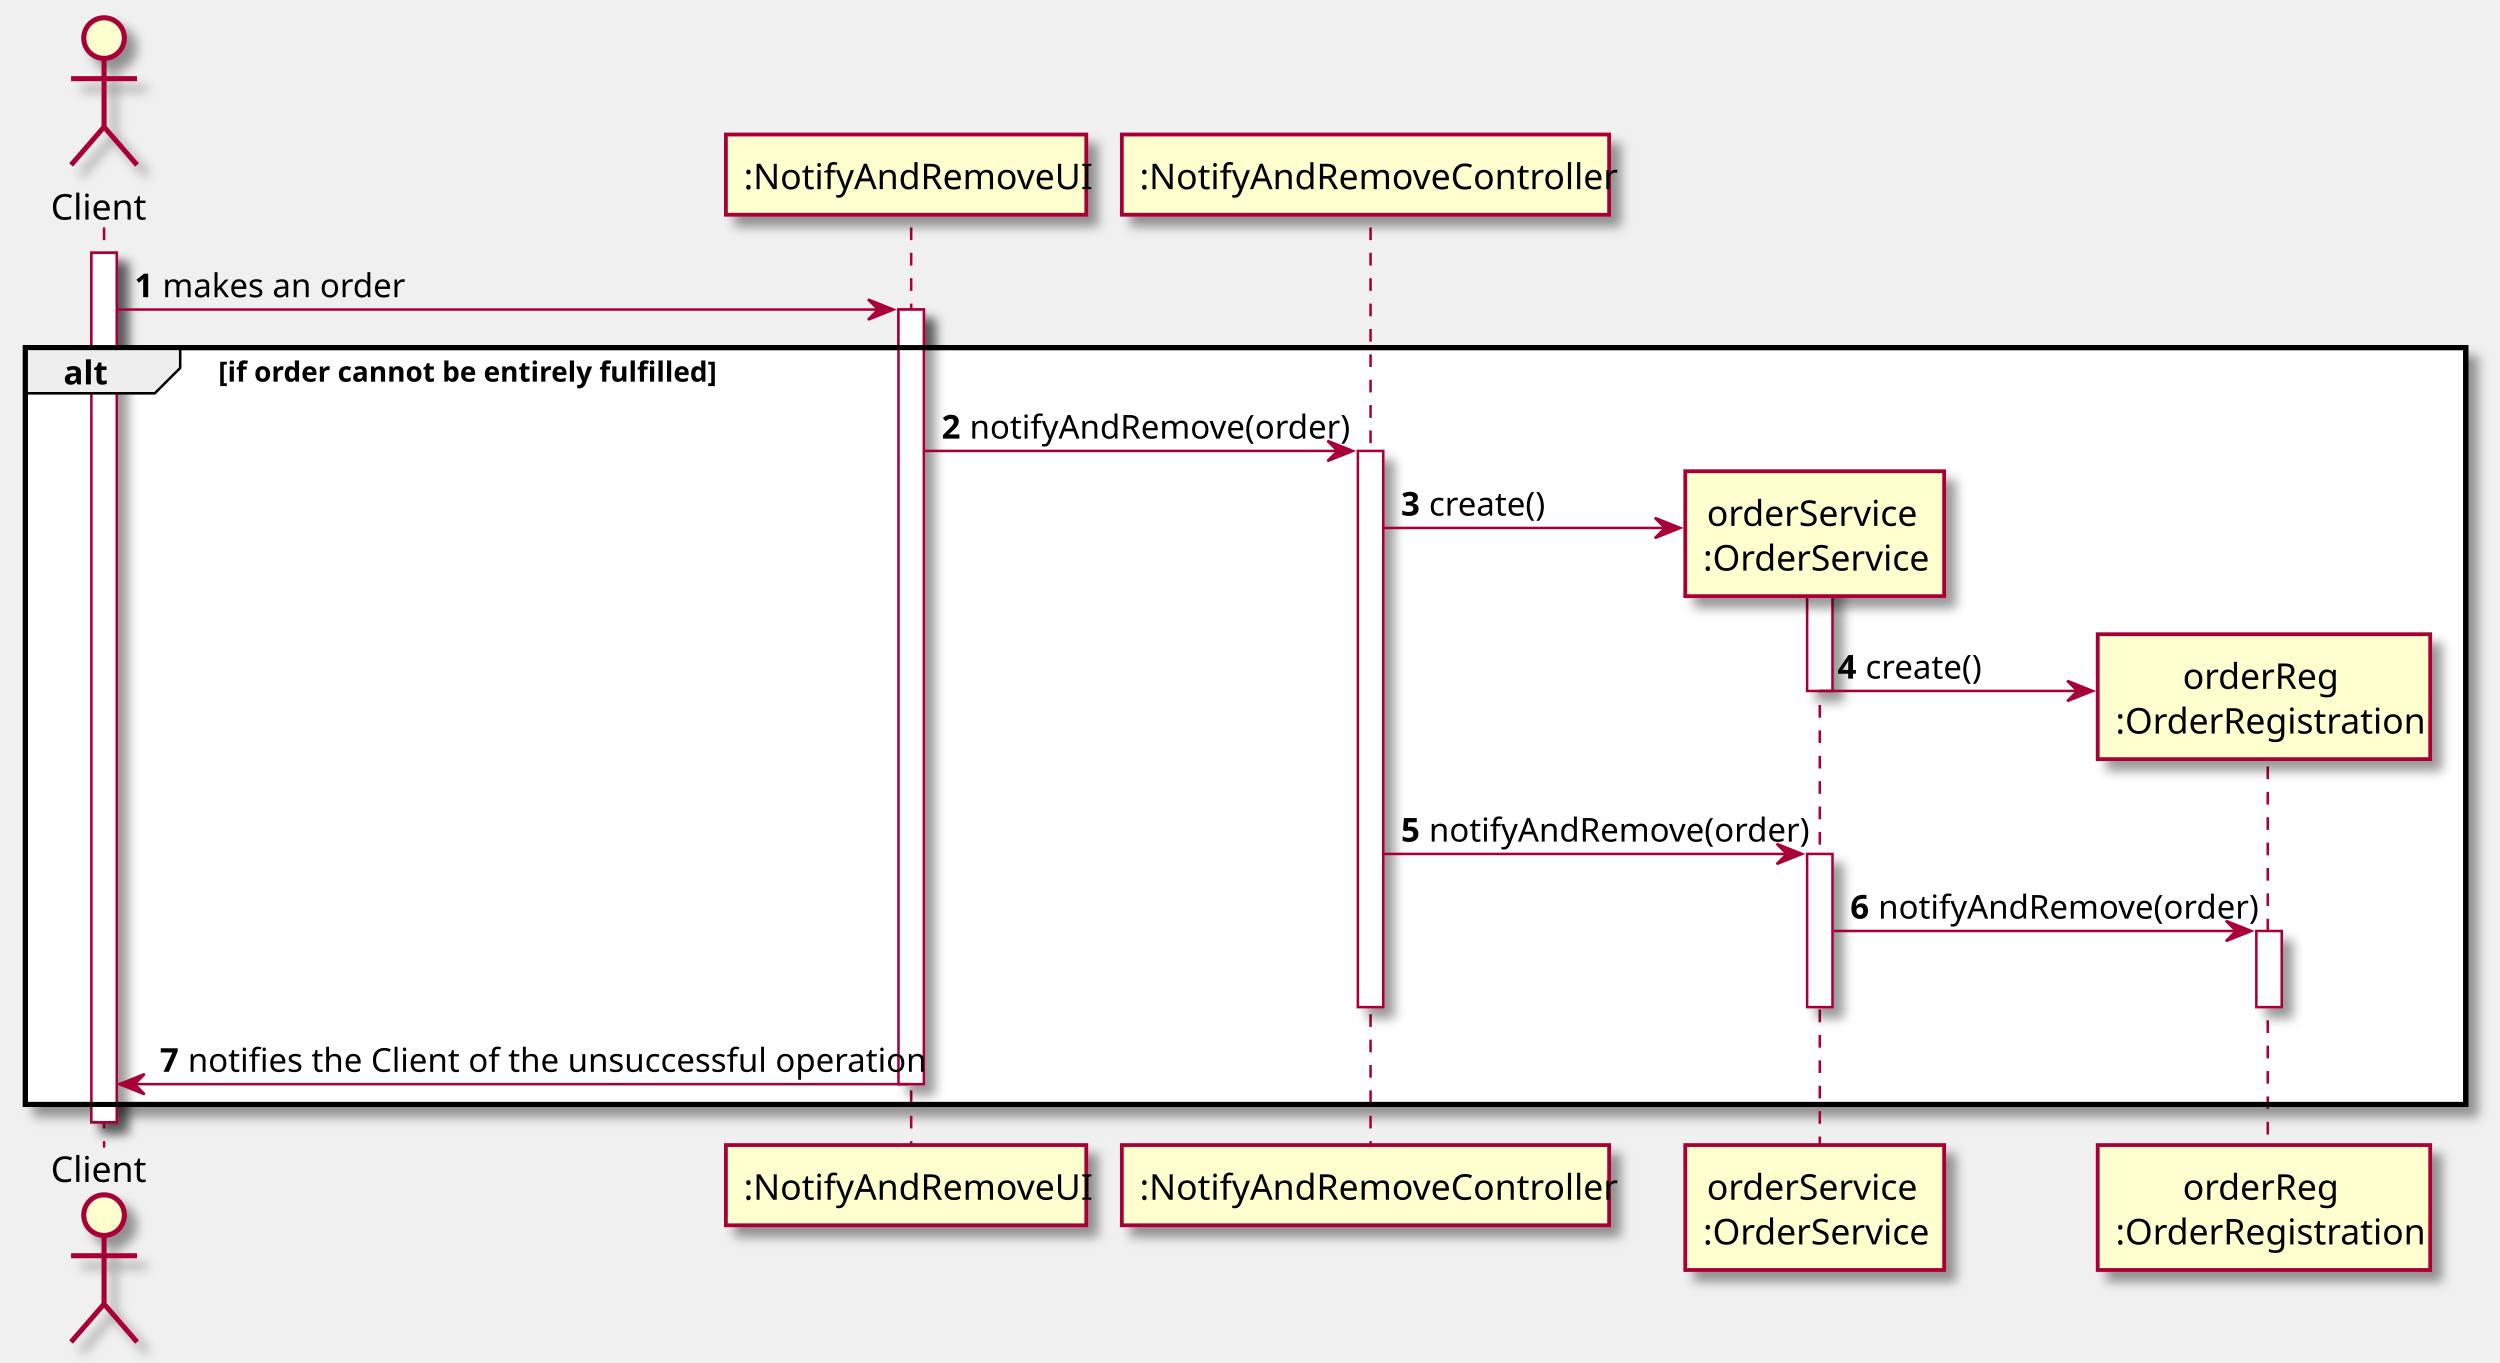
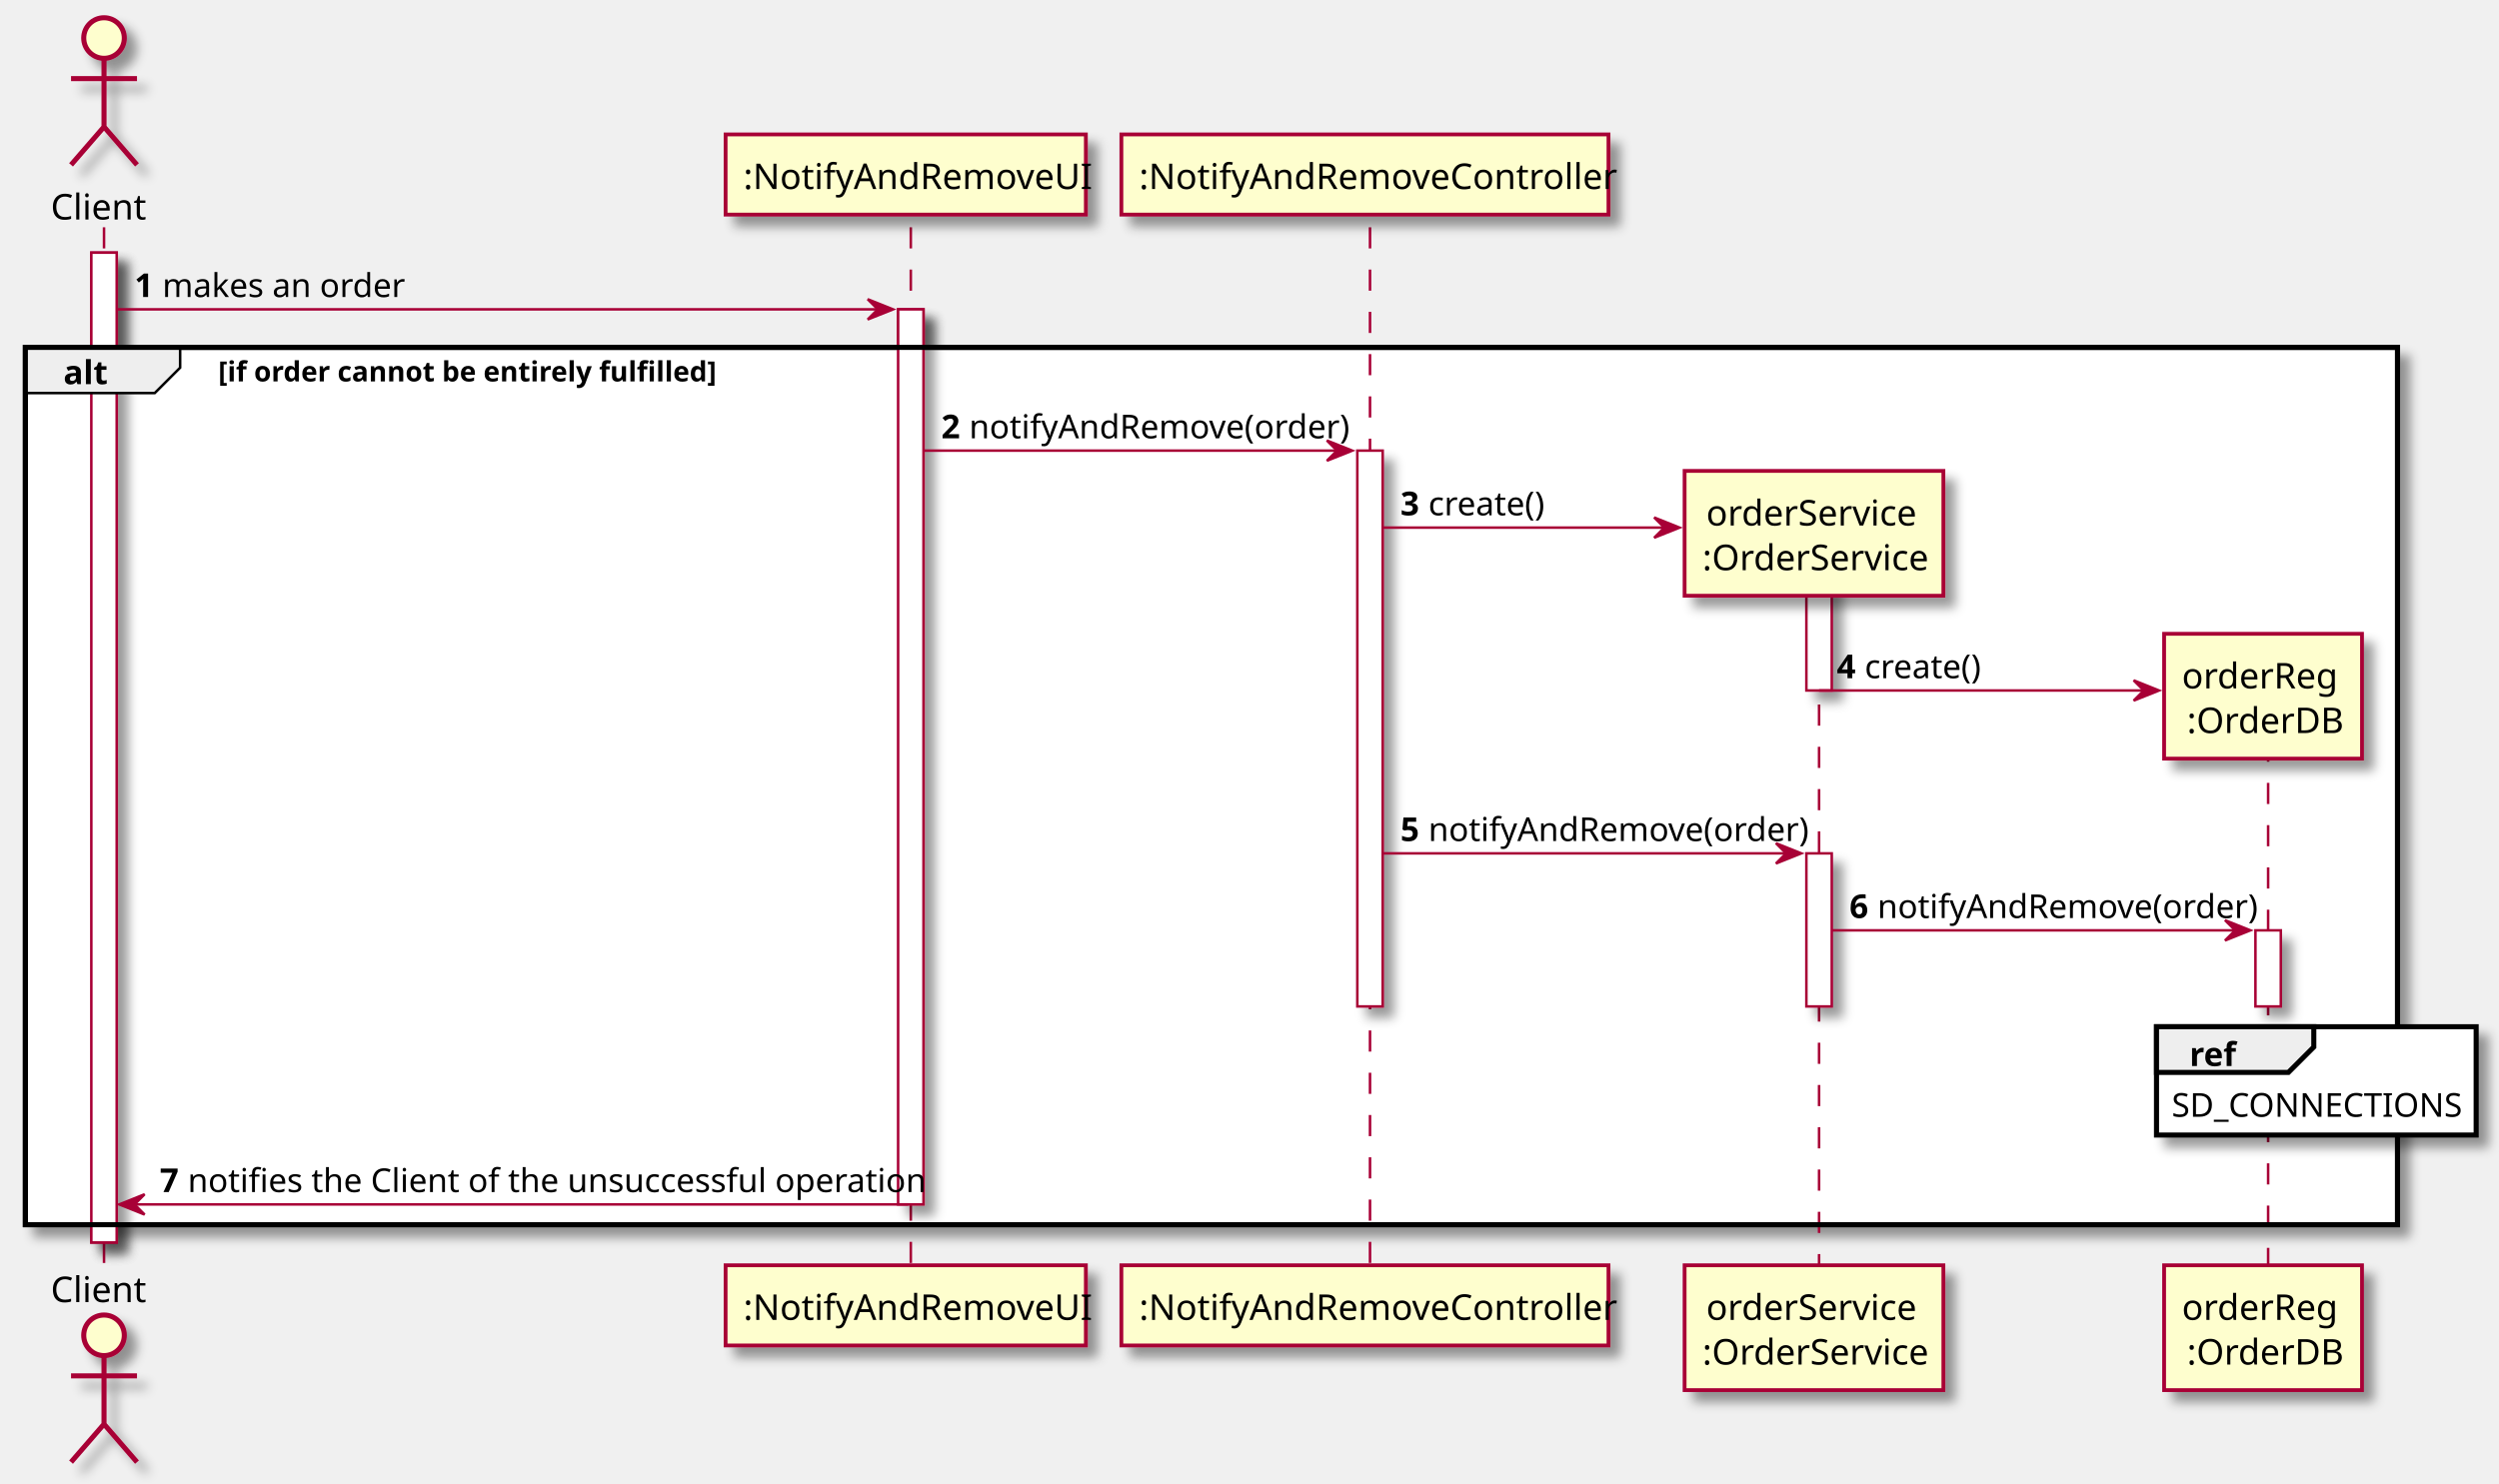
- <svg xmlns="http://www.w3.org/2000/svg" contentScriptType="application/ecmascript" contentStyleType="text/css" height="537px" preserveAspectRatio="none" style="width:985px;height:537px;" version="1.1" viewBox="0 0 985 537" width="985px" zoomAndPan="magnify">
+ <svg xmlns="http://www.w3.org/2000/svg" contentScriptType="application/ecmascript" contentStyleType="text/css" height="351px" preserveAspectRatio="none" style="width:591px;height:351px;" version="1.1" viewBox="0 0 591 351" width="591px" zoomAndPan="magnify">
  <defs>
-     <filter height="300%" id="f1f8r34p9dxwm8" width="300%" x="-1" y="-1">
-       <feGaussianBlur result="blurOut" stdDeviation="2.0" />
+     <filter height="300%" id="f1ve9wajd4khcs" width="300%" x="-1" y="-1">
+       <feGaussianBlur result="blurOut" stdDeviation="1.2" />
      <feColorMatrix in="blurOut" result="blurOut2" type="matrix" values="0 0 0 0 0 0 0 0 0 0 0 0 0 0 0 0 0 0 .4 0" />
-       <feOffset dx="4.0" dy="4.0" in="blurOut2" result="blurOut3" />
+       <feOffset dx="2.4" dy="2.4" in="blurOut2" result="blurOut3" />
      <feBlend in="SourceGraphic" in2="blurOut3" mode="normal" />
    </filter>
  </defs>
  <g>
-     <rect fill="#FFFFFF" filter="url(#f1f8r34p9dxwm8)" height="342.547" style="stroke:#A80036;stroke-width:1.0;" width="10" x="36" y="99.609" />
-     <rect fill="#FFFFFF" filter="url(#f1f8r34p9dxwm8)" height="305.195" style="stroke:#A80036;stroke-width:1.0;" width="10" x="354" y="121.961" />
-     <rect fill="#FFFFFF" filter="url(#f1f8r34p9dxwm8)" height="219.141" style="stroke:#A80036;stroke-width:1.0;" width="10" x="535" y="177.664" />
-     <rect fill="#FFFFFF" filter="url(#f1f8r34p9dxwm8)" height="54.219" style="stroke:#A80036;stroke-width:1.0;" width="10" x="712" y="218.016" />
-     <rect fill="#FFFFFF" filter="url(#f1f8r34p9dxwm8)" height="60.352" style="stroke:#A80036;stroke-width:1.0;" width="10" x="712" y="336.453" />
-     <rect fill="#FFFFFF" filter="url(#f1f8r34p9dxwm8)" height="30" style="stroke:#A80036;stroke-width:1.0;" width="10" x="889" y="366.805" />
-     <rect fill="#FFFFFF" filter="url(#f1f8r34p9dxwm8)" height="298.195" style="stroke:#000000;stroke-width:2.0;" width="961.5" x="10" y="136.961" />
-     <line style="stroke:#A80036;stroke-width:1.0;stroke-dasharray:5.0,5.0;" x1="41" x2="41" y1="89.609" y2="452.156" />
-     <line style="stroke:#A80036;stroke-width:1.0;stroke-dasharray:5.0,5.0;" x1="359" x2="359" y1="89.609" y2="452.156" />
-     <line style="stroke:#A80036;stroke-width:1.0;stroke-dasharray:5.0,5.0;" x1="540" x2="540" y1="89.609" y2="452.156" />
-     <line style="stroke:#A80036;stroke-width:1.0;stroke-dasharray:5.0,5.0;" x1="717" x2="717" y1="227.773" y2="452.156" />
-     <line style="stroke:#A80036;stroke-width:1.0;stroke-dasharray:5.0,5.0;" x1="893.5" x2="893.5" y1="291.992" y2="452.156" />
-     <text fill="#000000" font-family="sans-serif" font-size="14" lengthAdjust="spacing" textLength="36" x="20" y="86.533">Client</text>
-     <ellipse cx="41" cy="15" fill="#FEFECE" filter="url(#f1f8r34p9dxwm8)" rx="8" ry="8" style="stroke:#A80036;stroke-width:2.0;" />
-     <path d="M41,23 L41,50 M28,31 L54,31 M41,50 L28,65 M41,50 L54,65 " fill="none" filter="url(#f1f8r34p9dxwm8)" style="stroke:#A80036;stroke-width:2.0;" />
-     <text fill="#000000" font-family="sans-serif" font-size="14" lengthAdjust="spacing" textLength="36" x="20" y="465.69">Client</text>
-     <ellipse cx="41" cy="478.766" fill="#FEFECE" filter="url(#f1f8r34p9dxwm8)" rx="8" ry="8" style="stroke:#A80036;stroke-width:2.0;" />
-     <path d="M41,486.766 L41,513.766 M28,494.766 L54,494.766 M41,513.766 L28,528.766 M41,513.766 L54,528.766 " fill="none" filter="url(#f1f8r34p9dxwm8)" style="stroke:#A80036;stroke-width:2.0;" />
-     <rect fill="#FEFECE" filter="url(#f1f8r34p9dxwm8)" height="31.609" style="stroke:#A80036;stroke-width:1.5;" width="142" x="286" y="53" />
-     <text fill="#000000" font-family="sans-serif" font-size="14" lengthAdjust="spacing" textLength="128" x="293" y="74.533">:NotifyAndRemoveUI</text>
-     <rect fill="#FEFECE" filter="url(#f1f8r34p9dxwm8)" height="31.609" style="stroke:#A80036;stroke-width:1.5;" width="142" x="286" y="451.156" />
-     <text fill="#000000" font-family="sans-serif" font-size="14" lengthAdjust="spacing" textLength="128" x="293" y="472.69">:NotifyAndRemoveUI</text>
-     <rect fill="#FEFECE" filter="url(#f1f8r34p9dxwm8)" height="31.609" style="stroke:#A80036;stroke-width:1.5;" width="192" x="442" y="53" />
-     <text fill="#000000" font-family="sans-serif" font-size="14" lengthAdjust="spacing" textLength="178" x="449" y="74.533">:NotifyAndRemoveController</text>
-     <rect fill="#FEFECE" filter="url(#f1f8r34p9dxwm8)" height="31.609" style="stroke:#A80036;stroke-width:1.5;" width="192" x="442" y="451.156" />
-     <text fill="#000000" font-family="sans-serif" font-size="14" lengthAdjust="spacing" textLength="178" x="449" y="472.69">:NotifyAndRemoveController</text>
-     <rect fill="#FEFECE" filter="url(#f1f8r34p9dxwm8)" height="49.219" style="stroke:#A80036;stroke-width:1.5;" width="102" x="664" y="451.156" />
-     <text fill="#000000" font-family="sans-serif" font-size="14" lengthAdjust="spacing" textLength="81" x="672.5" y="472.69">orderService</text>
-     <text fill="#000000" font-family="sans-serif" font-size="14" lengthAdjust="spacing" textLength="88" x="671" y="490.299">:OrderService</text>
-     <rect fill="#FEFECE" filter="url(#f1f8r34p9dxwm8)" height="49.219" style="stroke:#A80036;stroke-width:1.5;" width="131" x="826.5" y="451.156" />
-     <text fill="#000000" font-family="sans-serif" font-size="14" lengthAdjust="spacing" textLength="60" x="860" y="472.69">orderReg</text>
-     <text fill="#000000" font-family="sans-serif" font-size="14" lengthAdjust="spacing" textLength="117" x="833.5" y="490.299">:OrderRegistration</text>
-     <rect fill="#FFFFFF" filter="url(#f1f8r34p9dxwm8)" height="342.547" style="stroke:#A80036;stroke-width:1.0;" width="10" x="36" y="99.609" />
-     <rect fill="#FFFFFF" filter="url(#f1f8r34p9dxwm8)" height="305.195" style="stroke:#A80036;stroke-width:1.0;" width="10" x="354" y="121.961" />
-     <rect fill="#FFFFFF" filter="url(#f1f8r34p9dxwm8)" height="219.141" style="stroke:#A80036;stroke-width:1.0;" width="10" x="535" y="177.664" />
-     <rect fill="#FFFFFF" filter="url(#f1f8r34p9dxwm8)" height="54.219" style="stroke:#A80036;stroke-width:1.0;" width="10" x="712" y="218.016" />
-     <rect fill="#FFFFFF" filter="url(#f1f8r34p9dxwm8)" height="60.352" style="stroke:#A80036;stroke-width:1.0;" width="10" x="712" y="336.453" />
-     <rect fill="#FFFFFF" filter="url(#f1f8r34p9dxwm8)" height="30" style="stroke:#A80036;stroke-width:1.0;" width="10" x="889" y="366.805" />
-     <polygon fill="#A80036" points="342,117.961,352,121.961,342,125.961,346,121.961" style="stroke:#A80036;stroke-width:1.0;" />
-     <line style="stroke:#A80036;stroke-width:1.0;" x1="46" x2="348" y1="121.961" y2="121.961" />
-     <text fill="#000000" font-family="sans-serif" font-size="13" font-weight="bold" lengthAdjust="spacing" textLength="7" x="53" y="117.105">1</text>
-     <text fill="#000000" font-family="sans-serif" font-size="13" lengthAdjust="spacing" textLength="90" x="64" y="117.105">makes an order</text>
-     <path d="M10,136.961 L71,136.961 L71,144.961 L61,154.961 L10,154.961 L10,136.961 " fill="#EEEEEE" style="stroke:#000000;stroke-width:1.0;" />
-     <rect fill="none" height="298.195" style="stroke:#000000;stroke-width:2.0;" width="961.5" x="10" y="136.961" />
-     <text fill="#000000" font-family="sans-serif" font-size="13" font-weight="bold" lengthAdjust="spacing" textLength="16" x="25" y="151.456">alt</text>
-     <text fill="#000000" font-family="sans-serif" font-size="11" font-weight="bold" lengthAdjust="spacing" textLength="195" x="86" y="150.38">[if order cannot be entirely fulfilled]</text>
-     <polygon fill="#A80036" points="523,173.664,533,177.664,523,181.664,527,177.664" style="stroke:#A80036;stroke-width:1.0;" />
-     <line style="stroke:#A80036;stroke-width:1.0;" x1="364" x2="529" y1="177.664" y2="177.664" />
-     <text fill="#000000" font-family="sans-serif" font-size="13" font-weight="bold" lengthAdjust="spacing" textLength="7" x="371" y="172.808">2</text>
-     <text fill="#000000" font-family="sans-serif" font-size="13" lengthAdjust="spacing" textLength="137" x="382" y="172.808">notifyAndRemove(order)</text>
-     <polygon fill="#A80036" points="652,204.016,662,208.016,652,212.016,656,208.016" style="stroke:#A80036;stroke-width:1.0;" />
-     <line style="stroke:#A80036;stroke-width:1.0;" x1="545" x2="658" y1="208.016" y2="208.016" />
-     <text fill="#000000" font-family="sans-serif" font-size="13" font-weight="bold" lengthAdjust="spacing" textLength="7" x="552" y="203.159">3</text>
-     <text fill="#000000" font-family="sans-serif" font-size="13" lengthAdjust="spacing" textLength="44" x="563" y="203.159">create()</text>
-     <rect fill="#FEFECE" filter="url(#f1f8r34p9dxwm8)" height="49.219" style="stroke:#A80036;stroke-width:1.5;" width="102" x="664" y="185.664" />
-     <text fill="#000000" font-family="sans-serif" font-size="14" lengthAdjust="spacing" textLength="81" x="672.5" y="207.197">orderService</text>
-     <text fill="#000000" font-family="sans-serif" font-size="14" lengthAdjust="spacing" textLength="88" x="671" y="224.807">:OrderService</text>
-     <polygon fill="#A80036" points="814.5,268.234,824.5,272.234,814.5,276.234,818.5,272.234" style="stroke:#A80036;stroke-width:1.0;" />
-     <line style="stroke:#A80036;stroke-width:1.0;" x1="717" x2="820.5" y1="272.234" y2="272.234" />
-     <text fill="#000000" font-family="sans-serif" font-size="13" font-weight="bold" lengthAdjust="spacing" textLength="7" x="724" y="267.378">4</text>
-     <text fill="#000000" font-family="sans-serif" font-size="13" lengthAdjust="spacing" textLength="44" x="735" y="267.378">create()</text>
-     <rect fill="#FEFECE" filter="url(#f1f8r34p9dxwm8)" height="49.219" style="stroke:#A80036;stroke-width:1.5;" width="131" x="826.5" y="249.883" />
-     <text fill="#000000" font-family="sans-serif" font-size="14" lengthAdjust="spacing" textLength="60" x="860" y="271.416">orderReg</text>
-     <text fill="#000000" font-family="sans-serif" font-size="14" lengthAdjust="spacing" textLength="117" x="833.5" y="289.025">:OrderRegistration</text>
-     <polygon fill="#A80036" points="700,332.453,710,336.453,700,340.453,704,336.453" style="stroke:#A80036;stroke-width:1.0;" />
-     <line style="stroke:#A80036;stroke-width:1.0;" x1="545" x2="706" y1="336.453" y2="336.453" />
-     <text fill="#000000" font-family="sans-serif" font-size="13" font-weight="bold" lengthAdjust="spacing" textLength="7" x="552" y="331.597">5</text>
-     <text fill="#000000" font-family="sans-serif" font-size="13" lengthAdjust="spacing" textLength="137" x="563" y="331.597">notifyAndRemove(order)</text>
-     <polygon fill="#A80036" points="877,362.805,887,366.805,877,370.805,881,366.805" style="stroke:#A80036;stroke-width:1.0;" />
-     <line style="stroke:#A80036;stroke-width:1.0;" x1="722" x2="883" y1="366.805" y2="366.805" />
-     <text fill="#000000" font-family="sans-serif" font-size="13" font-weight="bold" lengthAdjust="spacing" textLength="7" x="729" y="361.948">6</text>
-     <text fill="#000000" font-family="sans-serif" font-size="13" lengthAdjust="spacing" textLength="137" x="740" y="361.948">notifyAndRemove(order)</text>
-     <polygon fill="#A80036" points="57,423.156,47,427.156,57,431.156,53,427.156" style="stroke:#A80036;stroke-width:1.0;" />
-     <line style="stroke:#A80036;stroke-width:1.0;" x1="51" x2="358" y1="427.156" y2="427.156" />
-     <text fill="#000000" font-family="sans-serif" font-size="13" font-weight="bold" lengthAdjust="spacing" textLength="7" x="63" y="422.3">7</text>
-     <text fill="#000000" font-family="sans-serif" font-size="13" lengthAdjust="spacing" textLength="273" x="74" y="422.3">notifies the Client of the unsuccessful operation</text>
+     <rect fill="#FFFFFF" filter="url(#f1ve9wajd4khcs)" height="234.15" style="stroke:#A80036;stroke-width:0.6;" width="6" x="21.6" y="59.766" />
+     <rect fill="#FFFFFF" filter="url(#f1ve9wajd4khcs)" height="211.739" style="stroke:#A80036;stroke-width:0.6;" width="6" x="212.4" y="73.177" />
+     <rect fill="#FFFFFF" filter="url(#f1ve9wajd4khcs)" height="131.484" style="stroke:#A80036;stroke-width:0.6;" width="6" x="321" y="106.598" />
+     <rect fill="#FFFFFF" filter="url(#f1ve9wajd4khcs)" height="32.531" style="stroke:#A80036;stroke-width:0.6;" width="6" x="427.2" y="130.809" />
+     <rect fill="#FFFFFF" filter="url(#f1ve9wajd4khcs)" height="36.211" style="stroke:#A80036;stroke-width:0.6;" width="6" x="427.2" y="201.872" />
+     <rect fill="#FFFFFF" filter="url(#f1ve9wajd4khcs)" height="18" style="stroke:#A80036;stroke-width:0.6;" width="6" x="533.4" y="220.083" />
+     <rect fill="#FFFFFF" filter="url(#f1ve9wajd4khcs)" height="207.539" style="stroke:#000000;stroke-width:1.2;" width="561" x="6" y="82.177" />
+     <line style="stroke:#A80036;stroke-width:0.6;stroke-dasharray:5.0,5.0;" x1="24.6" x2="24.6" y1="53.766" y2="299.916" />
+     <line style="stroke:#A80036;stroke-width:0.6;stroke-dasharray:5.0,5.0;" x1="215.4" x2="215.4" y1="53.766" y2="299.916" />
+     <line style="stroke:#A80036;stroke-width:0.6;stroke-dasharray:5.0,5.0;" x1="324" x2="324" y1="53.766" y2="299.916" />
+     <line style="stroke:#A80036;stroke-width:0.6;stroke-dasharray:5.0,5.0;" x1="430.2" x2="430.2" y1="136.664" y2="299.916" />
+     <line style="stroke:#A80036;stroke-width:0.6;stroke-dasharray:5.0,5.0;" x1="536.4" x2="536.4" y1="175.195" y2="299.916" />
+     <text fill="#000000" font-family="sans-serif" font-size="8.4" lengthAdjust="spacing" textLength="21.6" x="12" y="51.92">Client</text>
+     <ellipse cx="24.6" cy="9" fill="#FEFECE" filter="url(#f1ve9wajd4khcs)" rx="4.8" ry="4.8" style="stroke:#A80036;stroke-width:1.2;" />
+     <path d="M24.6,13.8 L24.6,30 M16.8,18.6 L32.4,18.6 M24.6,30 L16.8,39 M24.6,30 L32.4,39 " fill="none" filter="url(#f1ve9wajd4khcs)" style="stroke:#A80036;stroke-width:1.2;" />
+     <text fill="#000000" font-family="sans-serif" font-size="8.4" lengthAdjust="spacing" textLength="21.6" x="12" y="308.036">Client</text>
+     <ellipse cx="24.6" cy="315.881" fill="#FEFECE" filter="url(#f1ve9wajd4khcs)" rx="4.8" ry="4.8" style="stroke:#A80036;stroke-width:1.2;" />
+     <path d="M24.6,320.681 L24.6,336.881 M16.8,325.481 L32.4,325.481 M24.6,336.881 L16.8,345.881 M24.6,336.881 L32.4,345.881 " fill="none" filter="url(#f1ve9wajd4khcs)" style="stroke:#A80036;stroke-width:1.2;" />
+     <rect fill="#FEFECE" filter="url(#f1ve9wajd4khcs)" height="18.966" style="stroke:#A80036;stroke-width:0.9;" width="85.2" x="171.6" y="31.8" />
+     <text fill="#000000" font-family="sans-serif" font-size="8.4" lengthAdjust="spacing" textLength="76.8" x="175.8" y="44.72">:NotifyAndRemoveUI</text>
+     <rect fill="#FEFECE" filter="url(#f1ve9wajd4khcs)" height="18.966" style="stroke:#A80036;stroke-width:0.9;" width="85.2" x="171.6" y="299.316" />
+     <text fill="#000000" font-family="sans-serif" font-size="8.4" lengthAdjust="spacing" textLength="76.8" x="175.8" y="312.236">:NotifyAndRemoveUI</text>
+     <rect fill="#FEFECE" filter="url(#f1ve9wajd4khcs)" height="18.966" style="stroke:#A80036;stroke-width:0.9;" width="115.2" x="265.2" y="31.8" />
+     <text fill="#000000" font-family="sans-serif" font-size="8.4" lengthAdjust="spacing" textLength="106.8" x="269.4" y="44.72">:NotifyAndRemoveController</text>
+     <rect fill="#FEFECE" filter="url(#f1ve9wajd4khcs)" height="18.966" style="stroke:#A80036;stroke-width:0.9;" width="115.2" x="265.2" y="299.316" />
+     <text fill="#000000" font-family="sans-serif" font-size="8.4" lengthAdjust="spacing" textLength="106.8" x="269.4" y="312.236">:NotifyAndRemoveController</text>
+     <rect fill="#FEFECE" filter="url(#f1ve9wajd4khcs)" height="29.531" style="stroke:#A80036;stroke-width:0.9;" width="61.2" x="398.4" y="299.316" />
+     <text fill="#000000" font-family="sans-serif" font-size="8.4" lengthAdjust="spacing" textLength="48.6" x="403.5" y="312.236">orderService</text>
+     <text fill="#000000" font-family="sans-serif" font-size="8.4" lengthAdjust="spacing" textLength="52.8" x="402.6" y="322.801">:OrderService</text>
+     <rect fill="#FEFECE" filter="url(#f1ve9wajd4khcs)" height="29.531" style="stroke:#A80036;stroke-width:0.9;" width="46.8" x="511.8" y="299.316" />
+     <text fill="#000000" font-family="sans-serif" font-size="8.4" lengthAdjust="spacing" textLength="36" x="516" y="312.236">orderReg</text>
+     <text fill="#000000" font-family="sans-serif" font-size="8.4" lengthAdjust="spacing" textLength="36" x="517.2" y="322.801">:OrderDB</text>
+     <rect fill="#FFFFFF" filter="url(#f1ve9wajd4khcs)" height="234.15" style="stroke:#A80036;stroke-width:0.6;" width="6" x="21.6" y="59.766" />
+     <rect fill="#FFFFFF" filter="url(#f1ve9wajd4khcs)" height="211.739" style="stroke:#A80036;stroke-width:0.6;" width="6" x="212.4" y="73.177" />
+     <rect fill="#FFFFFF" filter="url(#f1ve9wajd4khcs)" height="131.484" style="stroke:#A80036;stroke-width:0.6;" width="6" x="321" y="106.598" />
+     <rect fill="#FFFFFF" filter="url(#f1ve9wajd4khcs)" height="32.531" style="stroke:#A80036;stroke-width:0.6;" width="6" x="427.2" y="130.809" />
+     <rect fill="#FFFFFF" filter="url(#f1ve9wajd4khcs)" height="36.211" style="stroke:#A80036;stroke-width:0.6;" width="6" x="427.2" y="201.872" />
+     <rect fill="#FFFFFF" filter="url(#f1ve9wajd4khcs)" height="18" style="stroke:#A80036;stroke-width:0.6;" width="6" x="533.4" y="220.083" />
+     <polygon fill="#A80036" points="205.2,70.777,211.2,73.177,205.2,75.577,207.6,73.177" style="stroke:#A80036;stroke-width:0.6;" />
+     <line style="stroke:#A80036;stroke-width:0.6;" x1="27.6" x2="208.8" y1="73.177" y2="73.177" />
+     <text fill="#000000" font-family="sans-serif" font-size="7.8" font-weight="bold" lengthAdjust="spacing" textLength="4.2" x="31.8" y="70.263">1</text>
+     <text fill="#000000" font-family="sans-serif" font-size="7.8" lengthAdjust="spacing" textLength="54" x="38.4" y="70.263">makes an order</text>
+     <path d="M6,82.177 L42.6,82.177 L42.6,86.977 L36.6,92.977 L6,92.977 L6,82.177 " fill="#EEEEEE" style="stroke:#000000;stroke-width:0.6;" />
+     <rect fill="none" height="207.539" style="stroke:#000000;stroke-width:1.2;" width="561" x="6" y="82.177" />
+     <text fill="#000000" font-family="sans-serif" font-size="7.8" font-weight="bold" lengthAdjust="spacing" textLength="9.6" x="15" y="90.874">alt</text>
+     <text fill="#000000" font-family="sans-serif" font-size="6.6" font-weight="bold" lengthAdjust="spacing" textLength="117" x="51.6" y="90.228">[if order cannot be entirely fulfilled]</text>
+     <polygon fill="#A80036" points="313.8,104.198,319.8,106.598,313.8,108.998,316.2,106.598" style="stroke:#A80036;stroke-width:0.6;" />
+     <line style="stroke:#A80036;stroke-width:0.6;" x1="218.4" x2="317.4" y1="106.598" y2="106.598" />
+     <text fill="#000000" font-family="sans-serif" font-size="7.8" font-weight="bold" lengthAdjust="spacing" textLength="4.2" x="222.6" y="103.685">2</text>
+     <text fill="#000000" font-family="sans-serif" font-size="7.8" lengthAdjust="spacing" textLength="82.2" x="229.2" y="103.685">notifyAndRemove(order)</text>
+     <polygon fill="#A80036" points="391.2,122.409,397.2,124.809,391.2,127.209,393.6,124.809" style="stroke:#A80036;stroke-width:0.6;" />
+     <line style="stroke:#A80036;stroke-width:0.6;" x1="327" x2="394.8" y1="124.809" y2="124.809" />
+     <text fill="#000000" font-family="sans-serif" font-size="7.8" font-weight="bold" lengthAdjust="spacing" textLength="4.2" x="331.2" y="121.895">3</text>
+     <text fill="#000000" font-family="sans-serif" font-size="7.8" lengthAdjust="spacing" textLength="26.4" x="337.8" y="121.895">create()</text>
+     <rect fill="#FEFECE" filter="url(#f1ve9wajd4khcs)" height="29.531" style="stroke:#A80036;stroke-width:0.9;" width="61.2" x="398.4" y="111.398" />
+     <text fill="#000000" font-family="sans-serif" font-size="8.4" lengthAdjust="spacing" textLength="48.6" x="403.5" y="124.318">orderService</text>
+     <text fill="#000000" font-family="sans-serif" font-size="8.4" lengthAdjust="spacing" textLength="52.8" x="402.6" y="134.884">:OrderService</text>
+     <polygon fill="#A80036" points="504.6,160.941,510.6,163.341,504.6,165.741,507,163.341" style="stroke:#A80036;stroke-width:0.6;" />
+     <line style="stroke:#A80036;stroke-width:0.6;" x1="430.2" x2="508.2" y1="163.341" y2="163.341" />
+     <text fill="#000000" font-family="sans-serif" font-size="7.8" font-weight="bold" lengthAdjust="spacing" textLength="4.2" x="434.4" y="160.427">4</text>
+     <text fill="#000000" font-family="sans-serif" font-size="7.8" lengthAdjust="spacing" textLength="26.4" x="441" y="160.427">create()</text>
+     <rect fill="#FEFECE" filter="url(#f1ve9wajd4khcs)" height="29.531" style="stroke:#A80036;stroke-width:0.9;" width="46.8" x="511.8" y="149.93" />
+     <text fill="#000000" font-family="sans-serif" font-size="8.4" lengthAdjust="spacing" textLength="36" x="516" y="162.85">orderReg</text>
+     <text fill="#000000" font-family="sans-serif" font-size="8.4" lengthAdjust="spacing" textLength="36" x="517.2" y="173.415">:OrderDB</text>
+     <polygon fill="#A80036" points="420,199.472,426,201.872,420,204.272,422.4,201.872" style="stroke:#A80036;stroke-width:0.6;" />
+     <line style="stroke:#A80036;stroke-width:0.6;" x1="327" x2="423.6" y1="201.872" y2="201.872" />
+     <text fill="#000000" font-family="sans-serif" font-size="7.8" font-weight="bold" lengthAdjust="spacing" textLength="4.2" x="331.2" y="198.958">5</text>
+     <text fill="#000000" font-family="sans-serif" font-size="7.8" lengthAdjust="spacing" textLength="82.2" x="337.8" y="198.958">notifyAndRemove(order)</text>
+     <polygon fill="#A80036" points="526.2,217.683,532.2,220.083,526.2,222.483,528.6,220.083" style="stroke:#A80036;stroke-width:0.6;" />
+     <line style="stroke:#A80036;stroke-width:0.6;" x1="433.2" x2="529.8" y1="220.083" y2="220.083" />
+     <text fill="#000000" font-family="sans-serif" font-size="7.8" font-weight="bold" lengthAdjust="spacing" textLength="4.2" x="437.4" y="217.169">6</text>
+     <text fill="#000000" font-family="sans-serif" font-size="7.8" lengthAdjust="spacing" textLength="82.2" x="444" y="217.169">notifyAndRemove(order)</text>
+     <rect fill="#FFFFFF" filter="url(#f1ve9wajd4khcs)" height="25.622" style="stroke:#000000;stroke-width:1.2;" width="75.6" x="510" y="242.883" />
+     <polygon fill="#EEEEEE" points="510,242.883,547.2,242.883,547.2,247.683,541.2,253.683,510,253.683,510,242.883" style="stroke:#000000;stroke-width:1.2;" />
+     <text fill="#000000" font-family="sans-serif" font-size="7.8" font-weight="bold" lengthAdjust="spacing" textLength="10.2" x="517.8" y="252.18">ref</text>
+     <text fill="#000000" font-family="sans-serif" font-size="7.8" lengthAdjust="spacing" textLength="70.8" x="513.6" y="264.18">SD_CONNECTIONS</text>
+     <polygon fill="#A80036" points="34.2,282.516,28.2,284.916,34.2,287.316,31.8,284.916" style="stroke:#A80036;stroke-width:0.6;" />
+     <line style="stroke:#A80036;stroke-width:0.6;" x1="30.6" x2="214.8" y1="284.916" y2="284.916" />
+     <text fill="#000000" font-family="sans-serif" font-size="7.8" font-weight="bold" lengthAdjust="spacing" textLength="4.2" x="37.8" y="282.002">7</text>
+     <text fill="#000000" font-family="sans-serif" font-size="7.8" lengthAdjust="spacing" textLength="163.8" x="44.4" y="282.002">notifies the Client of the unsuccessful operation</text>
  </g>
</svg>
